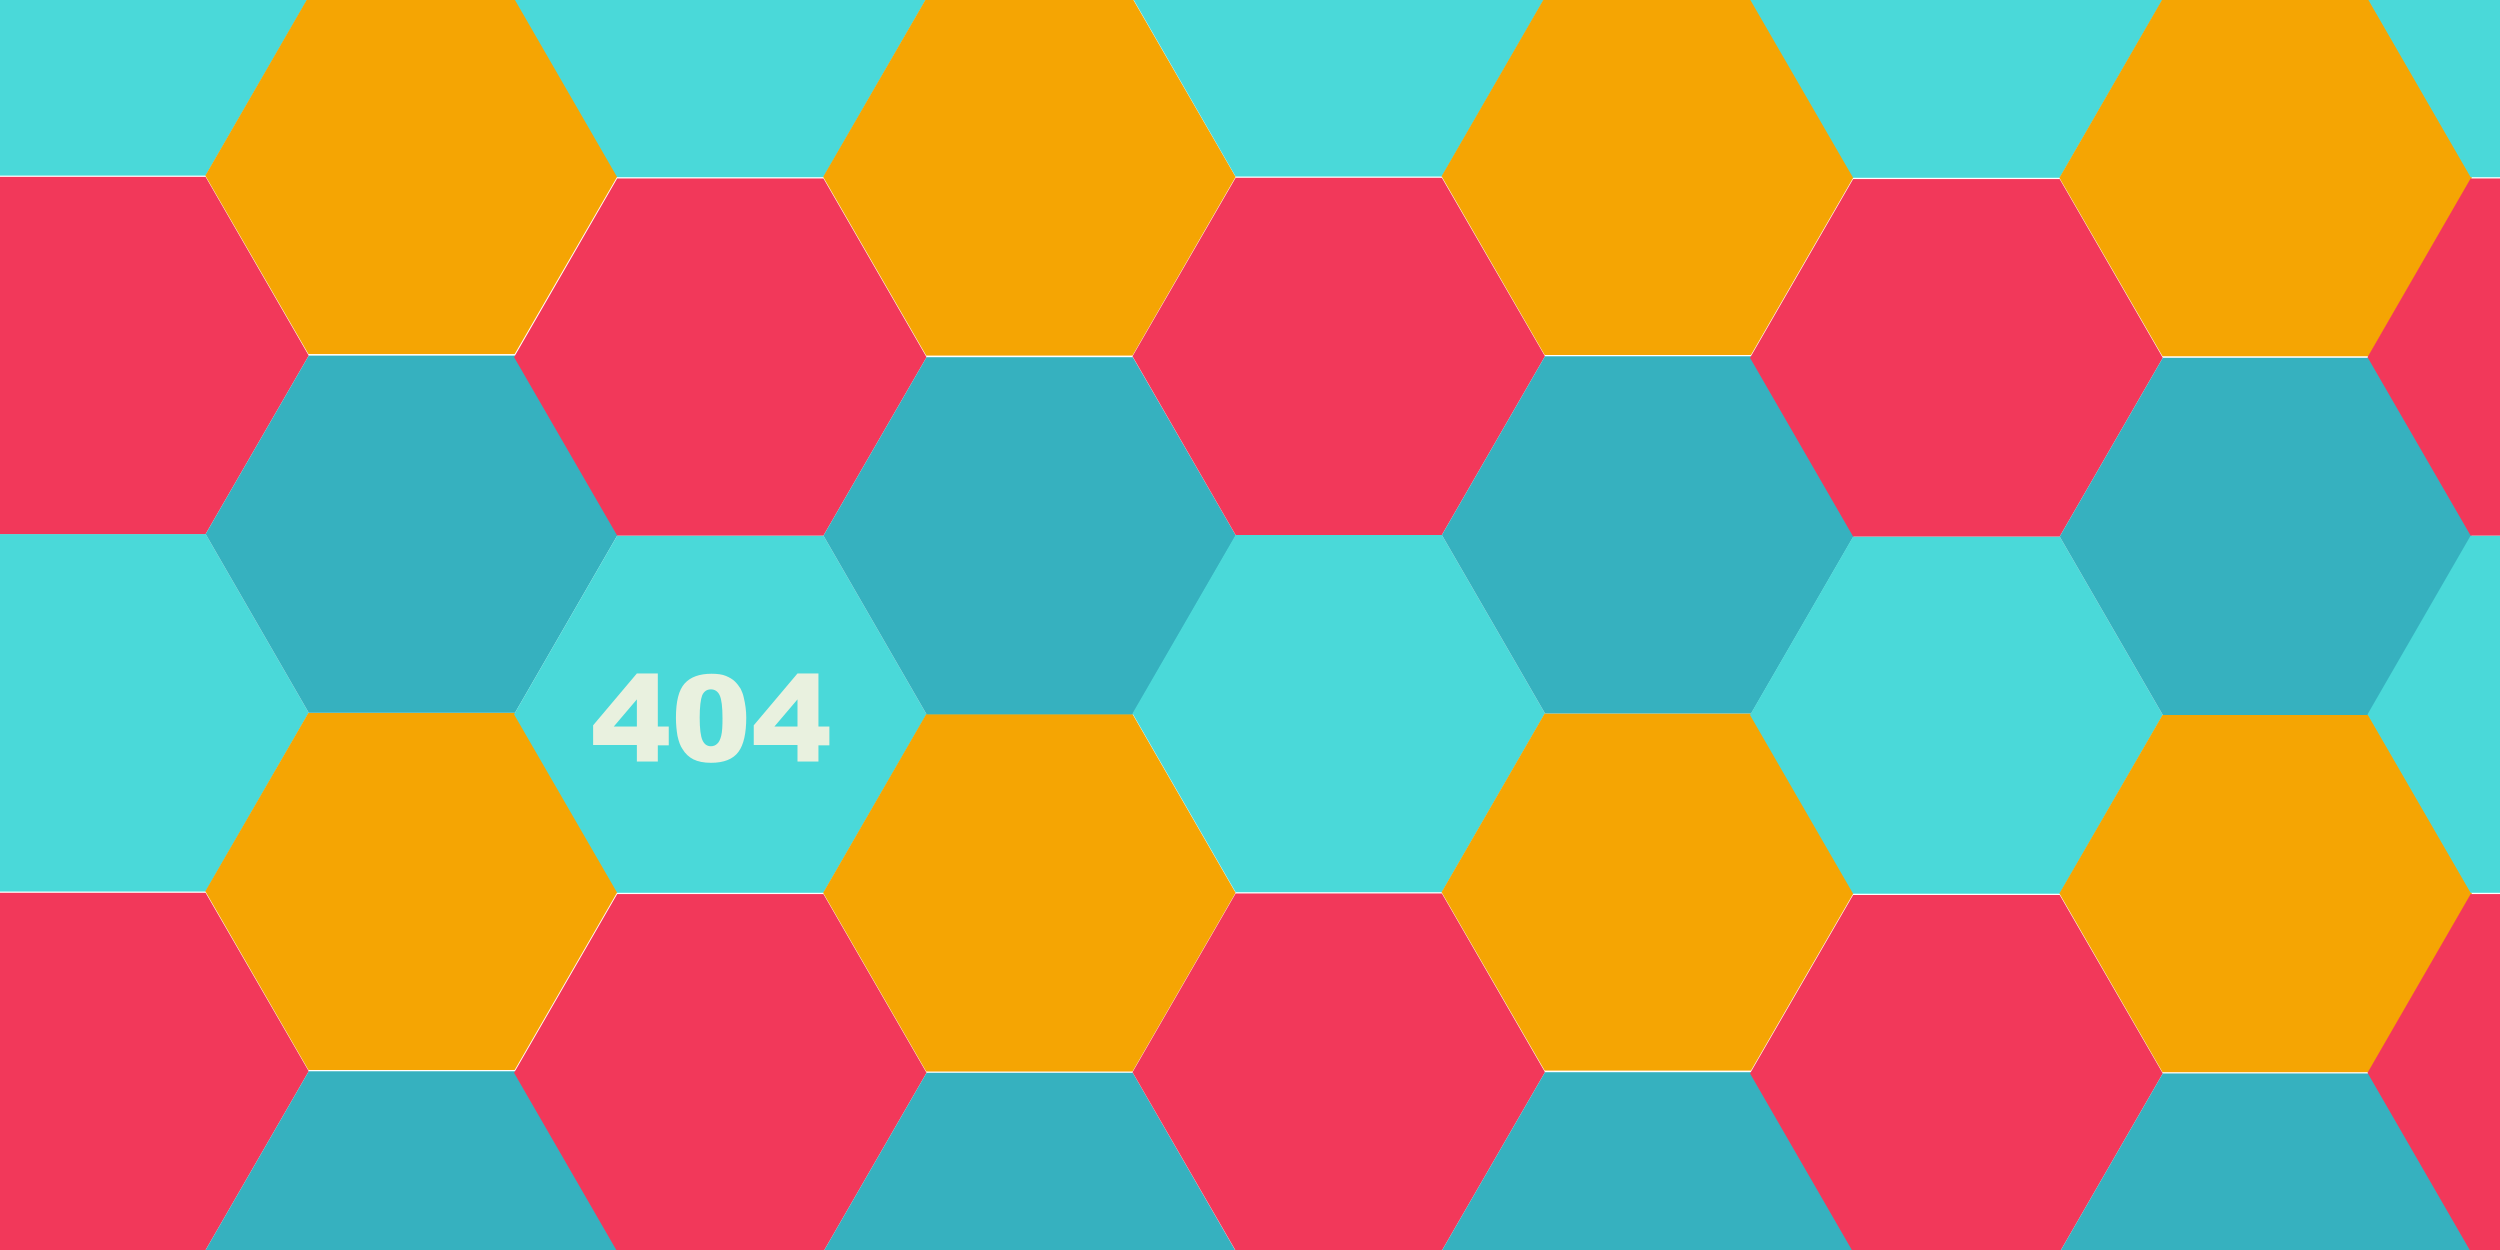
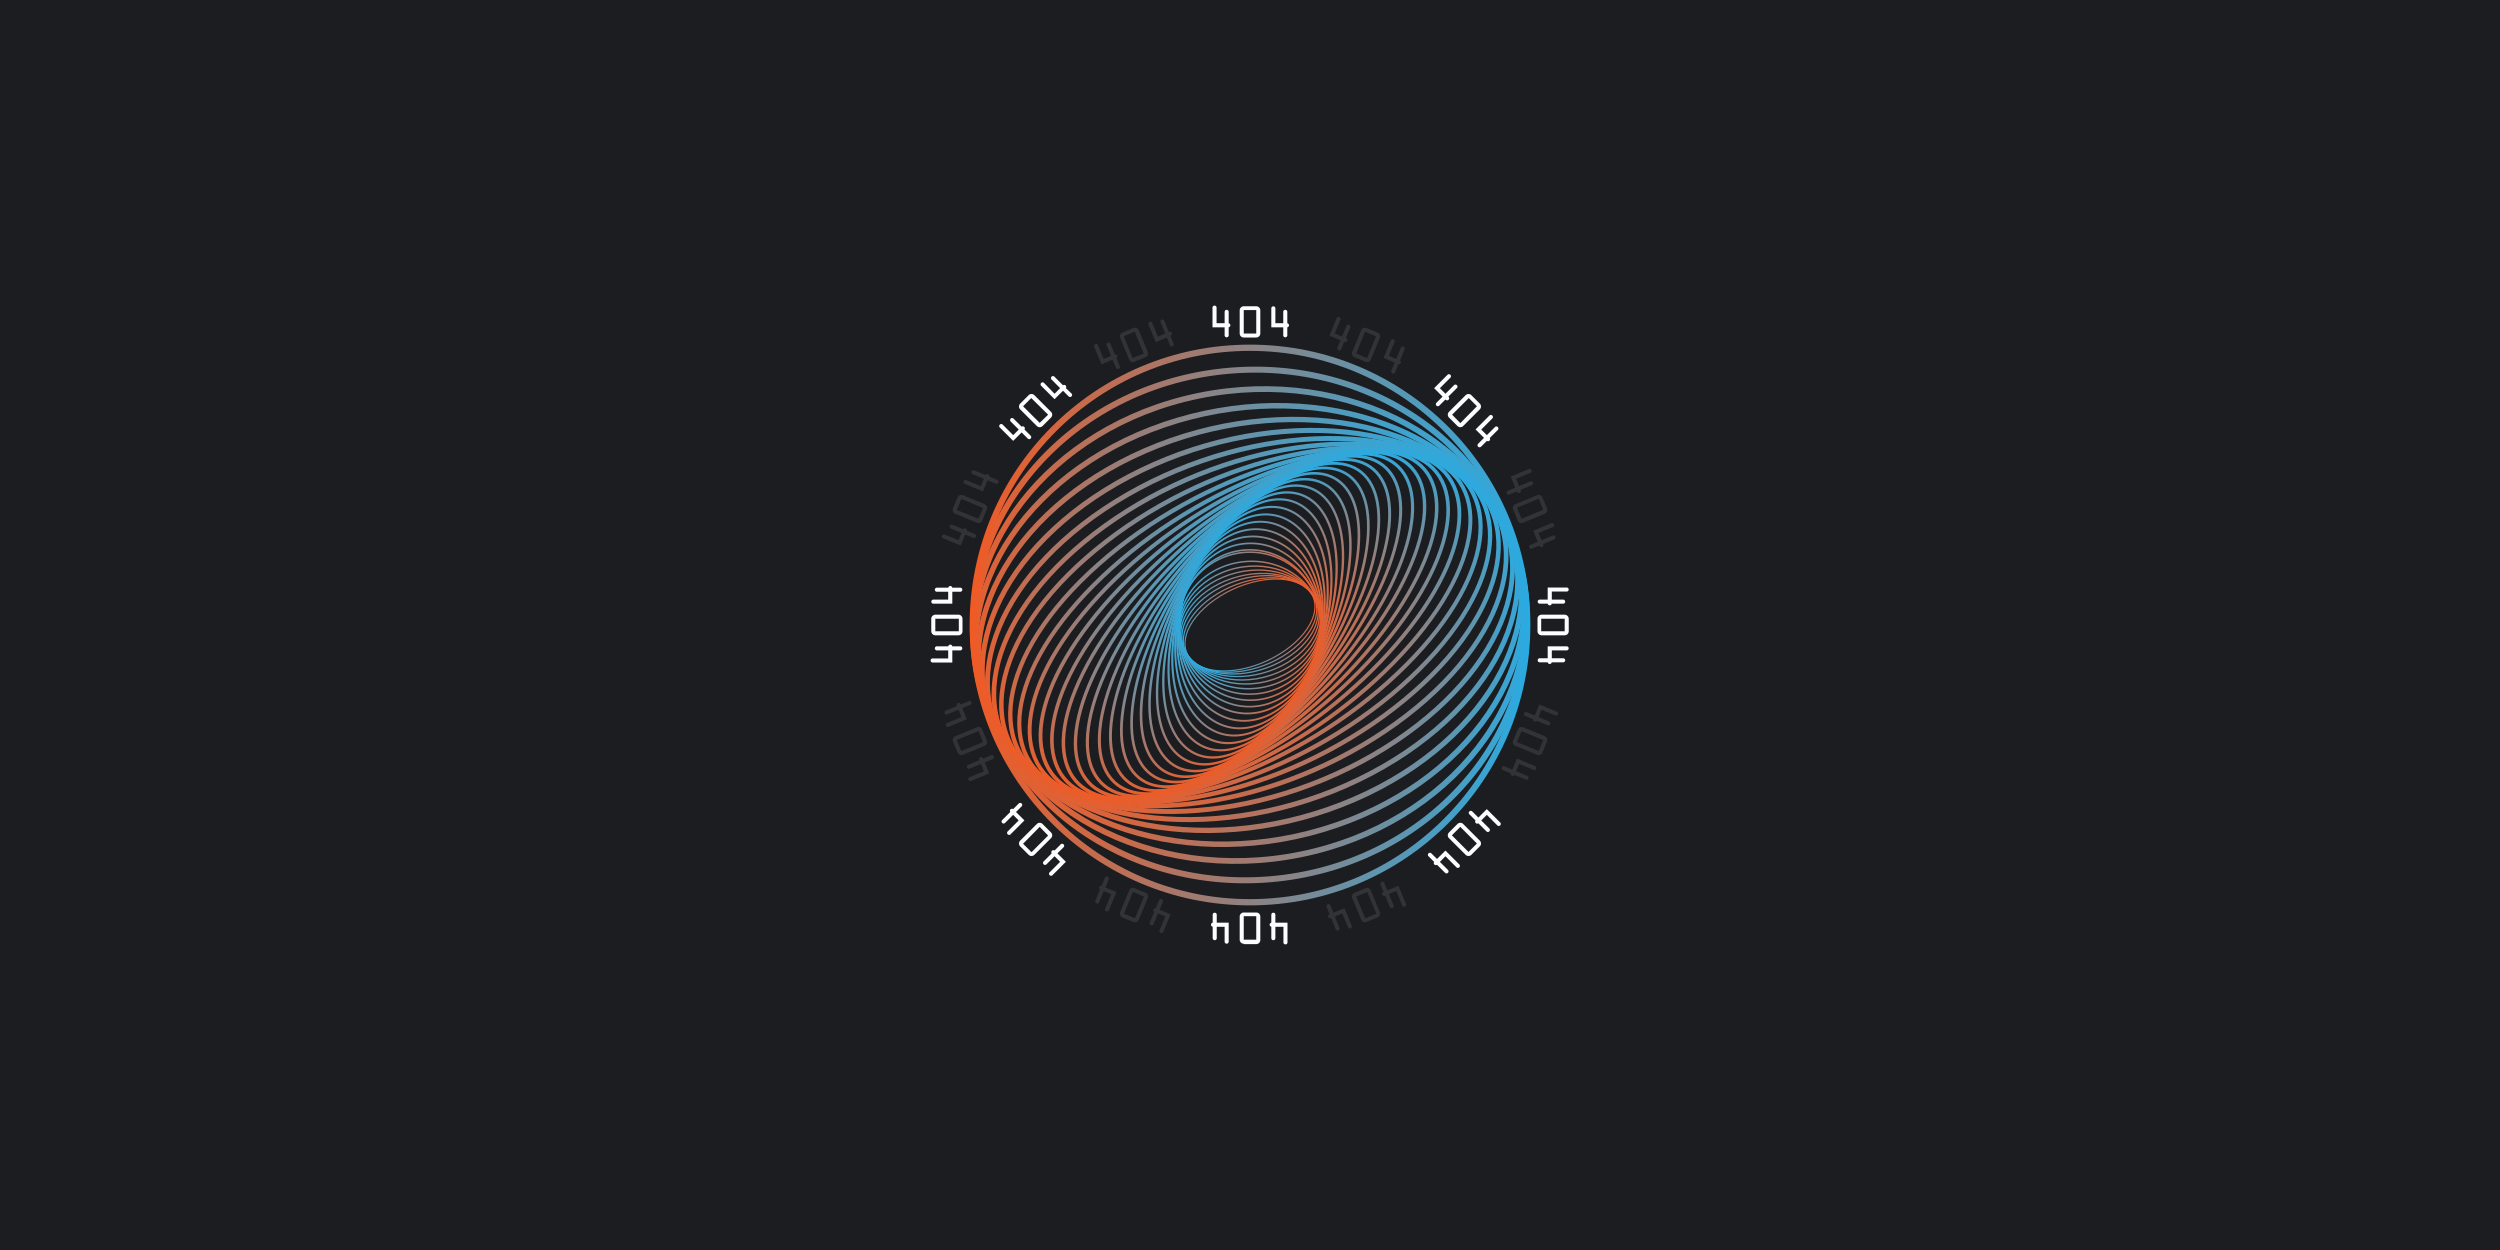
- <svg xmlns="http://www.w3.org/2000/svg" version="1.1" x="0px" y="0px" viewBox="0 0 800 400" style="enable-background:new 0 0 800 400;" xml:space="preserve">
-   <style type="text/css">
- 	.st0{fill:#F2385A;}
- 	.st1{fill:#4AD9D9;}
- 	.st2{fill:#F5A503;}
- 	.st3{fill:#36B1BF;}
- 	.st4{fill:#E9F1DF;}
- </style>
-   <g id="Layer_1">
-     <polygon class="st0" points="-0.2,400 -33.2,342.8 -0.2,285.7 65.8,285.7 98.8,342.8 65.8,400  " />
-     <polygon class="st1" points="-0.2,285.3 -33.2,228.1 -0.2,170.9 65.8,170.9 98.8,228.1 65.8,285.3  " />
-     <polygon class="st2" points="98.7,342.4 65.7,285.2 98.7,228.1 164.7,228.1 197.7,285.2 164.7,342.4  " />
-     <polygon class="st3" points="98.8,457.2 65.8,400 98.8,342.8 164.8,342.8 197.8,400 164.8,457.2  " />
-     <polygon class="st0" points="-0.2,170.9 -33.2,113.8 -0.2,56.6 65.8,56.6 98.8,113.8 65.8,170.9  " />
-     <polygon class="st1" points="-0.2,56.2 -33.2,-0.9 -0.2,-58.1 65.8,-58.1 98.8,-0.9 65.8,56.2  " />
-     <polygon class="st2" points="98.7,113.3 65.7,56.2 98.7,-1 164.7,-1 197.7,56.2 164.7,113.3  " />
-     <polygon class="st3" points="98.8,228.1 65.8,170.9 98.8,113.8 164.8,113.8 197.8,170.9 164.8,228.1  " />
-     <polygon class="st0" points="197.5,400.5 164.5,343.3 197.5,286.1 263.5,286.1 296.5,343.3 263.5,400.5  " />
-     <polygon class="st1" points="197.5,285.7 164.5,228.6 197.5,171.4 263.5,171.4 296.5,228.6 263.5,285.7  " />
-     <polygon class="st2" points="296.4,342.9 263.4,285.7 296.4,228.5 362.4,228.5 395.4,285.7 362.4,342.9  " />
-     <polygon class="st3" points="296.5,457.6 263.5,400.5 296.5,343.3 362.5,343.3 395.5,400.5 362.5,457.6  " />
-     <polygon class="st0" points="197.5,171.4 164.5,114.3 197.5,57.1 263.5,57.1 296.5,114.3 263.5,171.4  " />
-     <polygon class="st1" points="197.5,56.7 164.5,-0.5 197.5,-57.6 263.5,-57.6 296.5,-0.5 263.5,56.7  " />
-     <polygon class="st2" points="296.4,113.8 263.4,56.6 296.4,-0.5 362.4,-0.5 395.4,56.6 362.4,113.8  " />
-     <polygon class="st3" points="296.5,228.6 263.5,171.4 296.5,114.3 362.5,114.3 395.5,171.4 362.5,228.6  " />
-     <polygon class="st0" points="395.4,400.2 362.4,343.1 395.4,285.9 461.4,285.9 494.4,343.1 461.4,400.2  " />
-     <polygon class="st1" points="395.4,285.5 362.4,228.3 395.4,171.2 461.4,171.2 494.4,228.3 461.4,285.5  " />
-     <polygon class="st2" points="494.3,342.6 461.3,285.5 494.3,228.3 560.3,228.3 593.3,285.5 560.3,342.6  " />
-     <polygon class="st3" points="494.4,457.4 461.4,400.2 494.4,343.1 560.4,343.1 593.4,400.2 560.4,457.4  " />
-     <polygon class="st0" points="395.4,171.2 362.4,114 395.4,56.9 461.4,56.9 494.4,114 461.4,171.2  " />
-     <polygon class="st1" points="395.4,56.5 362.4,-0.7 395.4,-57.9 461.4,-57.9 494.4,-0.7 461.4,56.5  " />
-     <polygon class="st2" points="494.3,113.6 461.3,56.4 494.3,-0.8 560.3,-0.8 593.3,56.4 560.3,113.6  " />
-     <polygon class="st3" points="494.4,228.3 461.4,171.2 494.4,114 560.4,114 593.4,171.2 560.4,228.3  " />
-     <polygon class="st0" points="593,400.7 560,343.5 593,286.4 659.1,286.4 692.1,343.5 659.1,400.7  " />
-     <polygon class="st1" points="593,286 560,228.8 593,171.7 659.1,171.7 692.1,228.8 659.1,286  " />
-     <polygon class="st2" points="692,343.1 659,285.9 692,228.8 758,228.8 791,285.9 758,343.1  " />
-     <polygon class="st3" points="692.1,457.9 659.1,400.7 692.1,343.5 758.1,343.5 791.1,400.7 758.1,457.9  " />
-     <polygon class="st0" points="593,171.7 560,114.5 593,57.3 659.1,57.3 692.1,114.5 659.1,171.7  " />
-     <polygon class="st1" points="593,56.9 560,-0.2 593,-57.4 659.1,-57.4 692.1,-0.2 659.1,56.9  " />
-     <polygon class="st2" points="692,114 659,56.9 692,-0.3 758,-0.3 791,56.9 758,114  " />
-     <polygon class="st3" points="692.1,228.8 659.1,171.7 692.1,114.5 758.1,114.5 791.1,171.7 758.1,228.8  " />
-     <polygon class="st0" points="790.6,400.5 757.6,343.3 790.6,286.1 856.6,286.1 889.6,343.3 856.6,400.5  " />
-     <polygon class="st1" points="790.6,285.7 757.6,228.6 790.6,171.4 856.6,171.4 889.6,228.6 856.6,285.7  " />
-     <polygon class="st0" points="790.6,171.4 757.6,114.3 790.6,57.1 856.6,57.1 889.6,114.3 856.6,171.4  " />
-     <polygon class="st1" points="790.6,56.7 757.6,-0.5 790.6,-57.6 856.6,-57.6 889.6,-0.5 856.6,56.7  " />
+ <svg xmlns="http://www.w3.org/2000/svg" xmlns:xlink="http://www.w3.org/1999/xlink" id="Layer_2" data-name="Layer 2" viewBox="0 0 400 200">
+   <defs>
+     <style>.cls-1{fill:#1c1d21;}.cls-10,.cls-11,.cls-12,.cls-13,.cls-14,.cls-15,.cls-16,.cls-17,.cls-18,.cls-19,.cls-2,.cls-20,.cls-21,.cls-22,.cls-23,.cls-24,.cls-25,.cls-26,.cls-27,.cls-28,.cls-29,.cls-3,.cls-30,.cls-31,.cls-32,.cls-33,.cls-34,.cls-35,.cls-36,.cls-37,.cls-38,.cls-39,.cls-4,.cls-40,.cls-41,.cls-42,.cls-5,.cls-6,.cls-7,.cls-8,.cls-9{fill:none;stroke-miterlimit:10;}.cls-2{stroke-width:0.19px;stroke:url(#linear-gradient);}.cls-3{stroke-width:0.2px;stroke:url(#linear-gradient-2);}.cls-4{stroke-width:0.21px;stroke:url(#linear-gradient-3);}.cls-5{stroke-width:0.21px;stroke:url(#linear-gradient-4);}.cls-6{stroke-width:0.22px;stroke:url(#linear-gradient-5);}.cls-7{stroke-width:0.23px;stroke:url(#linear-gradient-6);}.cls-8{stroke-width:0.24px;stroke:url(#linear-gradient-7);}.cls-9{stroke-width:0.25px;stroke:url(#linear-gradient-8);}.cls-10{stroke-width:0.26px;stroke:url(#linear-gradient-9);}.cls-11{stroke-width:0.27px;stroke:url(#linear-gradient-10);}.cls-12{stroke-width:0.29px;stroke:url(#linear-gradient-11);}.cls-13{stroke-width:0.3px;stroke:url(#linear-gradient-12);}.cls-14{stroke-width:0.31px;stroke:url(#linear-gradient-13);}.cls-15{stroke-width:0.32px;stroke:url(#linear-gradient-14);}.cls-16{stroke-width:0.34px;stroke:url(#linear-gradient-15);}.cls-17{stroke-width:0.35px;stroke:url(#linear-gradient-16);}.cls-18{stroke-width:0.37px;stroke:url(#linear-gradient-17);}.cls-19{stroke-width:0.38px;stroke:url(#linear-gradient-18);}.cls-20{stroke-width:0.4px;stroke:url(#linear-gradient-19);}.cls-21{stroke-width:0.42px;stroke:url(#linear-gradient-20);}.cls-22{stroke-width:0.43px;stroke:url(#linear-gradient-21);}.cls-23{stroke-width:0.45px;stroke:url(#linear-gradient-22);}.cls-24{stroke-width:0.47px;stroke:url(#linear-gradient-23);}.cls-25{stroke-width:0.49px;stroke:url(#linear-gradient-24);}.cls-26{stroke-width:0.51px;stroke:url(#linear-gradient-25);}.cls-27{stroke-width:0.54px;stroke:url(#linear-gradient-26);}.cls-28{stroke-width:0.56px;stroke:url(#linear-gradient-27);}.cls-29{stroke-width:0.58px;stroke:url(#linear-gradient-28);}.cls-30{stroke-width:0.61px;stroke:url(#linear-gradient-29);}.cls-31{stroke-width:0.63px;stroke:url(#linear-gradient-30);}.cls-32{stroke-width:0.66px;stroke:url(#linear-gradient-31);}.cls-33{stroke-width:0.69px;stroke:url(#linear-gradient-32);}.cls-34{stroke-width:0.72px;stroke:url(#linear-gradient-33);}.cls-35{stroke-width:0.75px;stroke:url(#linear-gradient-34);}.cls-36{stroke-width:0.78px;stroke:url(#linear-gradient-35);}.cls-37{stroke-width:0.81px;stroke:url(#linear-gradient-36);}.cls-38{stroke-width:0.85px;stroke:url(#linear-gradient-37);}.cls-39{stroke-width:0.88px;stroke:url(#linear-gradient-38);}.cls-40{stroke-width:0.92px;stroke:url(#linear-gradient-39);}.cls-41{stroke-width:0.96px;stroke:url(#linear-gradient-40);}.cls-42{stroke:url(#linear-gradient-41);}.cls-43{fill:#fdfdff;}.cls-44{opacity:0.1;}</style>
+     <linearGradient id="linear-gradient" x1="155.54" y1="100" x2="244.46" y2="100" gradientTransform="matrix(-0.2, 0.14, -0.13, -0.09, 252.08, 81.45)" gradientUnits="userSpaceOnUse">
+       <stop offset="0" stop-color="#f15a24" />
+       <stop offset="1" stop-color="#29abe2" />
+     </linearGradient>
+     <linearGradient id="linear-gradient-2" x1="155.54" y1="100" x2="244.46" y2="100" gradientTransform="matrix(-0.21, 0.13, -0.12, -0.11, 253.74, 85.86)" xlink:href="#linear-gradient" />
+     <linearGradient id="linear-gradient-3" x1="155.53" y1="100" x2="244.47" y2="100" gradientTransform="matrix(-0.22, 0.11, -0.1, -0.14, 254.92, 90.82)" xlink:href="#linear-gradient" />
+     <linearGradient id="linear-gradient-4" x1="155.53" y1="100" x2="244.47" y2="100" gradientTransform="matrix(-0.23, 0.1, -0.09, -0.16, 255.58, 96.32)" xlink:href="#linear-gradient" />
+     <linearGradient id="linear-gradient-5" x1="155.53" y1="100" x2="244.47" y2="100" gradientTransform="matrix(-0.24, 0.08, -0.07, -0.18, 255.66, 102.34)" xlink:href="#linear-gradient" />
+     <linearGradient id="linear-gradient-6" x1="155.52" y1="100" x2="244.48" y2="100" gradientTransform="matrix(-0.25, 0.06, -0.05, -0.2, 255.11, 108.85)" xlink:href="#linear-gradient" />
+     <linearGradient id="linear-gradient-7" x1="155.52" y1="100" x2="244.48" y2="100" gradientTransform="matrix(-0.25, 0.03, -0.03, -0.23, 253.88, 115.83)" xlink:href="#linear-gradient" />
+     <linearGradient id="linear-gradient-8" x1="155.51" y1="100" x2="244.49" y2="100" gradientTransform="matrix(-0.26, 0.01, -0.01, -0.25, 251.93, 123.23)" xlink:href="#linear-gradient" />
+     <linearGradient id="linear-gradient-9" x1="155.51" y1="100" x2="244.49" y2="100" gradientTransform="matrix(-0.26, -0.02, 0.02, -0.27, 249.22, 131.01)" xlink:href="#linear-gradient" />
+     <linearGradient id="linear-gradient-10" x1="155.5" y1="100" x2="244.5" y2="100" gradientTransform="matrix(-0.25, -0.05, 0.05, -0.29, 245.71, 139.12)" xlink:href="#linear-gradient" />
+     <linearGradient id="linear-gradient-11" x1="155.49" y1="100" x2="244.51" y2="100" gradientTransform="matrix(-0.25, -0.08, 0.08, -0.31, 241.37, 147.48)" xlink:href="#linear-gradient" />
+     <linearGradient id="linear-gradient-12" x1="155.49" y1="100" x2="244.51" y2="100" gradientTransform="matrix(-0.24, -0.12, 0.11, -0.32, 236.18, 156.03)" xlink:href="#linear-gradient" />
+     <linearGradient id="linear-gradient-13" x1="155.48" y1="100" x2="244.52" y2="100" gradientTransform="matrix(-0.22, -0.15, 0.14, -0.34, 230.12, 164.68)" xlink:href="#linear-gradient" />
+     <linearGradient id="linear-gradient-14" x1="155.48" y1="100" x2="244.52" y2="100" gradientTransform="matrix(-0.2, -0.19, 0.18, -0.35, 223.2, 173.34)" xlink:href="#linear-gradient" />
+     <linearGradient id="linear-gradient-15" x1="155.47" y1="100" x2="244.53" y2="100" gradientTransform="matrix(-0.18, -0.23, 0.21, -0.36, 215.41, 181.91)" xlink:href="#linear-gradient" />
+     <linearGradient id="linear-gradient-16" x1="155.46" y1="100" x2="244.54" y2="100" gradientTransform="matrix(-0.16, -0.27, 0.25, -0.36, 206.76, 190.3)" xlink:href="#linear-gradient" />
+     <linearGradient id="linear-gradient-17" x1="155.45" y1="100" x2="244.55" y2="100" gradientTransform="matrix(-0.13, -0.31, 0.28, -0.36, 197.28, 198.38)" xlink:href="#linear-gradient" />
+     <linearGradient id="linear-gradient-18" x1="155.45" y1="100" x2="244.55" y2="100" gradientTransform="matrix(-0.1, -0.35, 0.32, -0.36, 187.01, 206.04)" xlink:href="#linear-gradient" />
+     <linearGradient id="linear-gradient-19" x1="155.44" y1="100" x2="244.56" y2="100" gradientTransform="matrix(-0.06, -0.39, 0.36, -0.35, 176, 213.16)" xlink:href="#linear-gradient" />
+     <linearGradient id="linear-gradient-20" x1="155.43" y1="100" x2="244.57" y2="100" gradientTransform="matrix(-0.02, -0.43, 0.39, -0.34, 164.3, 219.6)" xlink:href="#linear-gradient" />
+     <linearGradient id="linear-gradient-21" x1="155.42" y1="100" x2="244.58" y2="100" gradientTransform="matrix(0.03, -0.46, 0.43, -0.33, 152, 225.23)" xlink:href="#linear-gradient" />
+     <linearGradient id="linear-gradient-22" x1="155.41" y1="100" x2="244.59" y2="100" gradientTransform="matrix(0.08, -0.5, 0.46, -0.3, 139.17, 229.92)" xlink:href="#linear-gradient" />
+     <linearGradient id="linear-gradient-23" x1="155.4" y1="100" x2="244.6" y2="100" gradientTransform="matrix(0.13, -0.53, 0.49, -0.28, 125.92, 233.53)" xlink:href="#linear-gradient" />
+     <linearGradient id="linear-gradient-24" x1="155.39" y1="100" x2="244.61" y2="100" gradientTransform="matrix(0.18, -0.56, 0.51, -0.24, 112.37, 235.93)" xlink:href="#linear-gradient" />
+     <linearGradient id="linear-gradient-25" x1="155.38" y1="100" x2="244.62" y2="100" gradientTransform="matrix(0.24, -0.58, 0.54, -0.2, 98.64, 236.98)" xlink:href="#linear-gradient" />
+     <linearGradient id="linear-gradient-26" x1="155.37" y1="100" x2="244.63" y2="100" gradientTransform="matrix(0.3, -0.6, 0.55, -0.16, 84.88, 236.56)" xlink:href="#linear-gradient" />
+     <linearGradient id="linear-gradient-27" x1="155.36" y1="100" x2="244.64" y2="100" gradientTransform="matrix(0.36, -0.62, 0.57, -0.11, 71.24, 234.55)" xlink:href="#linear-gradient" />
+     <linearGradient id="linear-gradient-28" x1="155.35" y1="100" x2="244.65" y2="100" gradientTransform="matrix(0.42, -0.63, 0.58, -0.05, 57.88, 230.82)" xlink:href="#linear-gradient" />
+     <linearGradient id="linear-gradient-29" x1="155.33" y1="100" x2="244.67" y2="100" gradientTransform="matrix(0.49, -0.63, 0.58, 0.01, 44.98, 225.26)" xlink:href="#linear-gradient" />
+     <linearGradient id="linear-gradient-30" x1="155.32" y1="100" x2="244.68" y2="100" gradientTransform="matrix(0.55, -0.63, 0.58, 0.07, 32.74, 217.8)" xlink:href="#linear-gradient" />
+     <linearGradient id="linear-gradient-31" x1="155.31" y1="100" x2="244.69" y2="100" gradientTransform="matrix(0.61, -0.61, 0.56, 0.14, 21.34, 208.34)" xlink:href="#linear-gradient" />
+     <linearGradient id="linear-gradient-32" x1="155.29" y1="100" x2="244.71" y2="100" gradientTransform="matrix(0.67, -0.59, 0.55, 0.22, 11, 196.81)" xlink:href="#linear-gradient" />
+     <linearGradient id="linear-gradient-33" x1="155.28" y1="100" x2="244.72" y2="100" gradientTransform="matrix(0.73, -0.57, 0.52, 0.3, 1.91, 183.18)" xlink:href="#linear-gradient" />
+     <linearGradient id="linear-gradient-34" x1="155.26" y1="100" x2="244.74" y2="100" gradientTransform="matrix(0.79, -0.53, 0.49, 0.38, -5.7, 167.41)" xlink:href="#linear-gradient" />
+     <linearGradient id="linear-gradient-35" x1="155.25" y1="100" x2="244.75" y2="100" gradientTransform="matrix(0.84, -0.48, 0.44, 0.47, -11.62, 149.5)" xlink:href="#linear-gradient" />
+     <linearGradient id="linear-gradient-36" x1="155.23" y1="100" x2="244.77" y2="100" gradientTransform="matrix(0.88, -0.43, 0.39, 0.56, -15.63, 129.47)" xlink:href="#linear-gradient" />
+     <linearGradient id="linear-gradient-37" x1="155.21" y1="100" x2="244.79" y2="100" gradientTransform="matrix(0.92, -0.36, 0.33, 0.65, -17.53, 107.35)" xlink:href="#linear-gradient" />
+     <linearGradient id="linear-gradient-38" x1="155.2" y1="100" x2="244.8" y2="100" gradientTransform="matrix(0.95, -0.28, 0.26, 0.74, -17.11, 83.23)" xlink:href="#linear-gradient" />
+     <linearGradient id="linear-gradient-39" x1="155.18" y1="100" x2="244.82" y2="100" gradientTransform="matrix(0.98, -0.2, 0.18, 0.83, -14.17, 57.21)" xlink:href="#linear-gradient" />
+     <linearGradient id="linear-gradient-40" x1="155.16" y1="100" x2="244.84" y2="100" gradientTransform="translate(0 8) scale(1 0.92)" xlink:href="#linear-gradient" />
+     <linearGradient id="linear-gradient-41" x1="155.14" y1="100" x2="244.86" y2="100" gradientTransform="matrix(1, 0, 0, 1, 0, 0)" xlink:href="#linear-gradient" />
+   </defs>
+   <rect class="cls-1" width="400" height="200" />
+   <path class="cls-2" d="M191.27,106.14c-3.12-2.24-1.74-6.8,3.08-10.19s11.26-4.33,14.38-2.09,1.74,6.8-3.08,10.19S194.39,108.38,191.27,106.14Z" />
+   <path class="cls-3" d="M190.68,105.65c-2.87-2.77-1-7.55,4.13-10.67s11.65-3.4,14.52-.62,1,7.55-4.13,10.67S193.55,108.42,190.68,105.65Z" />
+   <path class="cls-4" d="M190.14,105c-2.56-3.33-.23-8.28,5.22-11.07s11.94-2.35,14.5,1,0.23,8.28-5.22,11.07S192.7,108.37,190.14,105Z" />
+   <path class="cls-5" d="M189.67,104.33c-2.2-3.89.64-9,6.35-11.37s12.12-1.18,14.32,2.7-0.64,9-6.35,11.37S191.87,108.22,189.67,104.33Z" />
+   <path class="cls-6" d="M189.27,103.51c-1.78-4.45,1.57-9.63,7.5-11.57s12.18,0.1,14,4.55-1.57,9.63-7.5,11.57S191.05,108,189.27,103.51Z" />
+   <path class="cls-7" d="M189,102.58c-1.31-5,2.57-10.23,8.67-11.65s12.1,1.49,13.41,6.5-2.57,10.23-8.67,11.65S190.27,107.59,189,102.58Z" />
+   <path class="cls-8" d="M188.75,101.53C188,96,192.38,90.76,198.59,89.92s11.88,3,12.66,8.55-3.63,10.77-9.84,11.61S189.53,107.1,188.75,101.53Z" />
+   <path class="cls-9" d="M188.65,100.38a11.36,11.36,0,1,1,11.69,10.68A11.24,11.24,0,0,1,188.65,100.38Z" />
+   <path class="cls-10" d="M188.68,99.12c0.45-6.62,5.88-11.6,12.13-11.11s11,6.25,10.51,12.88-5.88,11.6-12.13,11.11S188.23,105.74,188.68,99.12Z" />
+   <path class="cls-11" d="M188.83,97.76c1.14-7.11,7.06-11.87,13.23-10.63s10.25,8,9.11,15.11-7.06,11.87-13.23,10.63S187.69,104.87,188.83,97.76Z" />
+   <path class="cls-12" d="M189.13,96.31c1.88-7.56,8.26-12,14.27-10s9.35,9.82,7.48,17.37-8.26,12-14.27,10S187.25,103.87,189.13,96.31Z" />
+   <path class="cls-13" d="M189.57,94.78c2.65-8,9.48-12.07,15.24-9.18s8.28,11.67,5.62,19.63-9.48,12.07-15.24,9.18S186.92,102.73,189.57,94.78Z" />
+   <path class="cls-14" d="M190.17,93.17c3.47-8.3,10.69-12,16.11-8.19s7,13.56,3.54,21.86-10.69,12-16.11,8.19S186.7,101.47,190.17,93.17Z" />
+   <path class="cls-15" d="M190.94,91.5c4.32-8.58,11.88-11.72,16.88-7s5.55,15.46,1.23,24-11.88,11.72-16.88,7S186.62,100.07,190.94,91.5Z" />
+   <path class="cls-16" d="M191.88,89.78c5.19-8.78,13-11.32,17.52-5.68s3.91,17.34-1.28,26.12-13,11.32-17.52,5.68S186.69,98.56,191.88,89.78Z" />
+   <path class="cls-17" d="M193,88c6.08-8.9,14.15-10.76,18-4.15s2.07,19.19-4,28.09-14.15,10.76-18,4.15S186.91,96.93,193,88Z" />
+   <path class="cls-18" d="M194.28,86.26c7-8.93,15.2-10,18.35-2.44s0.06,21-6.92,29.91-15.2,10-18.35,2.44S187.3,95.19,194.28,86.26Z" />
+   <path class="cls-19" d="M195.75,84.5c7.87-8.86,16.16-9.11,18.51-.55s-2.13,22.68-10,31.54-16.16,9.11-18.51.55S187.88,93.36,195.75,84.5Z" />
+   <path class="cls-20" d="M197.39,82.76c8.76-8.68,17-8,18.46,1.51s-4.49,24.28-13.25,33-17,8-18.46-1.51S188.64,91.45,197.39,82.76Z" />
+   <path class="cls-21" d="M199.21,81.07c9.62-8.39,17.77-6.72,18.2,3.73s-7,25.73-16.63,34.13-17.77,6.72-18.2-3.73S189.59,89.46,199.21,81.07Z" />
+   <path class="cls-22" d="M201.19,79.45c10.44-8,18.37-5.25,17.71,6.1s-9.66,27-20.1,35-18.37,5.25-17.71-6.1S190.75,87.43,201.19,79.45Z" />
+   <path class="cls-23" d="M203.34,77.92c11.22-7.44,18.82-3.59,17,8.61s-12.43,28.11-23.65,35.55-18.82,3.59-17-8.61S192.12,85.36,203.34,77.92Z" />
+   <path class="cls-24" d="M205.63,76.51c11.94-6.77,19.09-1.74,16,11.24s-15.3,29-27.24,35.75-19.09,1.74-16-11.24S193.69,83.28,205.63,76.51Z" />
+   <path class="cls-25" d="M208,75.25c12.58-6,19.17.29,14.72,14S204.53,118.79,192,124.75s-19.17-.29-14.72-14S195.47,81.21,208,75.25Z" />
+   <path class="cls-26" d="M210.59,74.15c13.13-5,19,2.49,13.18,16.77s-21.24,29.91-34.37,34.92-19-2.49-13.18-16.77S197.46,79.17,210.59,74.15Z" />
+   <path class="cls-27" d="M213.24,73.26c13.58-3.93,18.67,4.86,11.36,19.62s-24.25,29.92-37.83,33.85-18.67-4.86-11.36-19.62S199.65,77.19,213.24,73.26Z" />
+   <path class="cls-28" d="M216,72.6c13.92-2.7,18.06,7.37,9.25,22.5S198,124.69,184,127.4,166,120,174.79,104.89,202,75.31,216,72.6Z" />
+   <path class="cls-29" d="M218.74,72.2c14.13-1.34,17.19,10,6.84,25.38s-30.19,28.89-44.31,30.23-17.19-10-6.84-25.38S204.61,73.54,218.74,72.2Z" />
+   <path class="cls-30" d="M221.54,72.07c14.19,0.16,16,12.79,4.15,28.21s-33,27.8-47.23,27.64-16-12.79-4.15-28.21S207.35,71.92,221.54,72.07Z" />
+   <path class="cls-31" d="M224.34,72.26c14.1,1.78,14.62,15.64,1.18,31s-35.77,26.3-49.86,24.52-14.62-15.64-1.18-31S210.24,70.48,224.34,72.26Z" />
+   <path class="cls-32" d="M227.11,72.78C240.94,76.3,240,91.35,225,106.39s-38.32,24.36-52.15,20.84S160,108.65,175,93.61,213.27,69.25,227.11,72.78Z" />
+   <path class="cls-33" d="M229.8,73.65c13.39,5.38,10.9,21.54-5.56,36.1s-40.66,22-54,16.6-10.9-21.54,5.56-36.1S216.42,68.27,229.8,73.65Z" />
+   <path class="cls-34" d="M232.39,74.9c12.75,7.34,8.59,24.53-9.31,38.39s-42.73,19.15-55.48,11.8-8.59-24.53,9.31-38.39S219.64,67.56,232.39,74.9Z" />
+   <path class="cls-35" d="M234.84,76.55c11.91,9.38,6,27.49-13.27,40.44s-44.5,15.84-56.41,6.46S159.19,96,178.43,83,222.93,67.17,234.84,76.55Z" />
+   <path class="cls-36" d="M237.1,78.61c10.87,11.5,3.07,30.4-17.42,42.21s-45.91,12.07-56.78.57S159.83,91,180.32,79.18,226.23,67.11,237.1,78.61Z" />
+   <path class="cls-37" d="M239.13,81.09c9.61,13.66-.13,33.21-21.74,43.65s-46.92,7.83-56.53-5.83S161,85.7,182.61,75.26,229.53,67.43,239.13,81.09Z" />
+   <path class="cls-38" d="M240.89,84c8.13,15.86-3.6,35.88-26.18,44.71s-47.48,3.13-55.61-12.73,3.6-35.88,26.18-44.71S232.77,68.14,240.89,84Z" />
+   <path class="cls-39" d="M242.34,87.36c6.42,18.07-7.33,38.38-30.71,45.36s-47.55-2-54-20.08S165,74.26,188.37,67.28,235.92,69.29,242.34,87.36Z" />
+   <path class="cls-40" d="M243.43,91.15c4.5,20.26-11.3,40.66-35.29,45.55s-47.08-7.57-51.58-27.84,11.3-40.66,35.29-45.55S238.93,70.88,243.43,91.15Z" />
+   <ellipse class="cls-41" cx="200" cy="100" rx="44.36" ry="40.81" transform="translate(-9.36 21.45) rotate(-6)" />
+   <circle class="cls-42" cx="200" cy="100" r="44.36" />
+   <path class="cls-43" d="M195.94,51.72V49.84a0.33,0.33,0,0,1,.65,0v1.88a0.33,0.33,0,0,1,0,.65V53.7a0.33,0.33,0,0,1-.65,0V52.37H194V49.28a0.33,0.33,0,1,1,.65,0v2.43h1.26Z" />
+   <path class="cls-43" d="M201,49a0.65,0.65,0,0,1,.65.65v3.76A0.64,0.64,0,0,1,201,54H199a0.64,0.64,0,0,1-.65-0.65V49.61A0.65,0.65,0,0,1,199,49H201Zm0,4.41V49.61H199v3.76H201Z" />
+   <path class="cls-43" d="M205.32,51.72V49.84a0.33,0.33,0,0,1,.65,0v1.88a0.33,0.33,0,0,1,0,.65V53.7a0.33,0.33,0,0,1-.65,0V52.37h-1.91V49.28a0.33,0.33,0,0,1,.65,0v2.43h1.26Z" />
+   <path class="cls-43" d="M163,68.73l-1.33-1.33a0.33,0.33,0,0,1,.46-0.46l1.33,1.33a0.33,0.33,0,0,1,.46.46l0.94,0.94a0.33,0.33,0,1,1-.46.46l-0.94-.94-1.35,1.35-2.18-2.18a0.33,0.33,0,0,1,.46-0.46l1.72,1.72Z" />
+   <path class="cls-43" d="M164.58,63.23a0.65,0.65,0,0,1,.92,0l2.66,2.66a0.64,0.64,0,0,1,0,.92l-1.35,1.35a0.64,0.64,0,0,1-.92,0l-2.66-2.66a0.65,0.65,0,0,1,0-.92Zm3.12,3.12L165,63.69,163.69,65l2.66,2.66Z" />
+   <path class="cls-43" d="M169.62,62.1l-1.33-1.33a0.33,0.33,0,1,1,.46-0.46l1.33,1.33a0.33,0.33,0,0,1,.46.46L171.48,63a0.33,0.33,0,0,1-.46.46l-0.94-.94-1.35,1.35-2.18-2.18a0.33,0.33,0,0,1,.46-0.46L168.73,63Z" />
+   <path class="cls-43" d="M151.72,104.06h-1.88a0.33,0.33,0,0,1,0-.65h1.88a0.33,0.33,0,0,1,.65,0h1.33a0.33,0.33,0,0,1,0,.65h-1.33V106h-3.09a0.33,0.33,0,1,1,0-.65h2.43v-1.26Z" />
+   <path class="cls-43" d="M149,99a0.65,0.65,0,0,1,.65-0.65h3.76A0.64,0.64,0,0,1,154,99V101a0.64,0.64,0,0,1-.65.65h-3.76A0.65,0.65,0,0,1,149,101V99Zm4.41,0h-3.76V101h3.76V99Z" />
+   <path class="cls-43" d="M151.72,94.68h-1.88a0.33,0.33,0,0,1,0-.65h1.88a0.33,0.33,0,0,1,.65,0h1.33a0.33,0.33,0,0,1,0,.65h-1.33v1.91h-3.09a0.33,0.33,0,0,1,0-.65h2.43V94.68Z" />
+   <path class="cls-43" d="M168.73,137l-1.33,1.33a0.33,0.33,0,0,1-.46-0.46l1.33-1.33a0.33,0.33,0,0,1,.46-0.46l0.94-.94a0.33,0.33,0,1,1,.46.46l-0.94.94,1.35,1.35-2.18,2.18a0.33,0.33,0,0,1-.46-0.46l1.72-1.72Z" />
+   <path class="cls-43" d="M163.23,135.42a0.65,0.65,0,0,1,0-.92l2.66-2.66a0.64,0.64,0,0,1,.92,0l1.35,1.35a0.64,0.64,0,0,1,0,.92l-2.66,2.66a0.65,0.65,0,0,1-.92,0Zm3.12-3.12L163.69,135l1.35,1.35,2.66-2.66Z" />
+   <path class="cls-43" d="M162.1,130.38l-1.33,1.33a0.33,0.33,0,0,1-.46-0.46l1.33-1.33a0.33,0.33,0,0,1,.46-0.46l0.94-.94a0.33,0.33,0,0,1,.46.46l-0.94.94,1.35,1.35-2.18,2.18a0.33,0.33,0,1,1-.46-0.46l1.72-1.72Z" />
+   <path class="cls-43" d="M204.06,148.28v1.88a0.33,0.33,0,0,1-.65,0v-1.88a0.33,0.33,0,0,1,0-.65V146.3a0.33,0.33,0,0,1,.65,0v1.33H206v3.09a0.33,0.33,0,1,1-.65,0v-2.43h-1.26Z" />
+   <path class="cls-43" d="M199,151a0.65,0.65,0,0,1-.65-0.65v-3.76A0.64,0.64,0,0,1,199,146H201a0.64,0.64,0,0,1,.65.65v3.76a0.65,0.65,0,0,1-.65.65H199Zm0-4.41v3.76H201v-3.76H199Z" />
+   <path class="cls-43" d="M194.68,148.28v1.88a0.33,0.33,0,0,1-.65,0v-1.88a0.33,0.33,0,0,1,0-.65V146.3a0.33,0.33,0,0,1,.65,0v1.33h1.91v3.09a0.33,0.33,0,0,1-.65,0v-2.43h-1.26Z" />
+   <path class="cls-43" d="M237,131.27l1.33,1.33a0.33,0.33,0,0,1-.46.46l-1.33-1.33a0.33,0.33,0,0,1-.46-0.46l-0.94-.94a0.33,0.33,0,1,1,.46-0.46l0.94,0.94,1.35-1.35,2.18,2.18a0.33,0.33,0,0,1-.46.46l-1.72-1.72Z" />
+   <path class="cls-43" d="M235.42,136.77a0.65,0.65,0,0,1-.92,0l-2.66-2.66a0.64,0.64,0,0,1,0-.92l1.35-1.35a0.64,0.64,0,0,1,.92,0l2.66,2.66a0.65,0.65,0,0,1,0,.92Zm-3.12-3.12,2.66,2.66,1.35-1.35-2.66-2.66Z" />
+   <path class="cls-43" d="M230.38,137.9l1.33,1.33a0.33,0.33,0,0,1-.46.46l-1.33-1.33a0.33,0.33,0,0,1-.46-0.46l-0.94-.94a0.33,0.33,0,0,1,.46-0.46l0.94,0.94,1.35-1.35,2.18,2.18a0.33,0.33,0,1,1-.46.46L231.27,137Z" />
+   <path class="cls-43" d="M248.28,95.94h1.88a0.33,0.33,0,0,1,0,.65h-1.88a0.33,0.33,0,0,1-.65,0H246.3a0.33,0.33,0,0,1,0-.65h1.33V94h3.09a0.33,0.33,0,0,1,0,.65h-2.43v1.26Z" />
+   <path class="cls-43" d="M251,101a0.65,0.65,0,0,1-.65.65h-3.76A0.64,0.64,0,0,1,246,101V99a0.64,0.64,0,0,1,.65-0.65h3.76A0.65,0.65,0,0,1,251,99V101Zm-4.41,0h3.76V99h-3.76V101Z" />
+   <path class="cls-43" d="M248.28,105.32h1.88a0.33,0.33,0,0,1,0,.65h-1.88a0.33,0.33,0,0,1-.65,0H246.3a0.33,0.33,0,0,1,0-.65h1.33v-1.91h3.09a0.33,0.33,0,0,1,0,.65h-2.43v1.26Z" />
+   <path class="cls-43" d="M231.27,63l1.33-1.33a0.33,0.33,0,1,1,.46.46l-1.33,1.33a0.33,0.33,0,1,1-.46.46l-0.94.94a0.33,0.33,0,1,1-.46-0.46l0.94-.94-1.35-1.35,2.18-2.18a0.33,0.33,0,0,1,.46.46l-1.72,1.72Z" />
+   <path class="cls-43" d="M236.77,64.58a0.65,0.65,0,0,1,0,.92l-2.66,2.66a0.64,0.64,0,0,1-.92,0l-1.35-1.35a0.64,0.64,0,0,1,0-.92l2.66-2.66a0.65,0.65,0,0,1,.92,0Zm-3.12,3.12L236.31,65,235,63.69l-2.66,2.66Z" />
+   <path class="cls-43" d="M237.9,69.62l1.33-1.33a0.33,0.33,0,0,1,.46.46l-1.33,1.33a0.33,0.33,0,0,1-.46.46l-0.94.94A0.33,0.33,0,0,1,236.5,71l0.94-.94-1.35-1.35,2.18-2.18a0.33,0.33,0,1,1,.46.46L237,68.73Z" />
+   <g class="cls-44">
+     <path class="cls-43" d="M177.77,56.95l-0.72-1.74a0.33,0.33,0,0,1,.6-0.25l0.72,1.74a0.33,0.33,0,0,1,.25.6l0.51,1.23a0.33,0.33,0,1,1-.6.25L178,57.55l-1.77.73-1.18-2.85a0.33,0.33,0,0,1,.6-0.25l0.93,2.25Z" />
+     <path class="cls-43" d="M181.35,52.48a0.65,0.65,0,0,1,.85.35l1.44,3.48a0.64,0.64,0,0,1-.35.85l-1.77.73a0.64,0.64,0,0,1-.85-0.35l-1.44-3.48a0.65,0.65,0,0,1,.35-0.85ZM183,56.55l-1.44-3.48-1.77.73,1.44,3.48Z" />
+     <path class="cls-43" d="M186.44,53.36l-0.72-1.74a0.33,0.33,0,1,1,.6-0.25L187,53.11a0.33,0.33,0,1,1,.25.6l0.51,1.23a0.33,0.33,0,1,1-.6.25L186.69,54l-1.77.73-1.18-2.85a0.33,0.33,0,0,1,.6-0.25l0.93,2.25Z" />
  </g>
-   <g id="Layer_2">
-     <g>
-       <path class="st4" d="M203.8,238.4h-14v-6.3l14-16.6h6.7v17h3.5v6h-3.5v5.2h-6.7V238.4z M203.8,232.5v-8.7l-7.4,8.7H203.8z" />
-       <path class="st4" d="M216.3,229.7c0-5.3,0.9-8.9,2.8-11c1.9-2.1,4.8-3.1,8.6-3.1c1.9,0,3.4,0.2,4.6,0.7c1.2,0.5,2.2,1.1,2.9,1.8    s1.3,1.5,1.8,2.3c0.4,0.8,0.8,1.8,1,2.8c0.5,2.1,0.8,4.2,0.8,6.4c0,5-0.8,8.7-2.5,11s-4.6,3.5-8.8,3.5c-2.3,0-4.2-0.4-5.6-1.1    c-1.4-0.7-2.6-1.8-3.5-3.3c-0.7-1-1.2-2.4-1.6-4.2C216.5,233.8,216.3,231.8,216.3,229.7z M223.9,229.7c0,3.5,0.3,5.9,0.9,7.2    c0.6,1.3,1.5,1.9,2.7,1.9c0.8,0,1.5-0.3,2-0.8c0.6-0.5,1-1.4,1.3-2.6c0.3-1.2,0.4-3,0.4-5.5c0-3.7-0.3-6.1-0.9-7.4    c-0.6-1.3-1.6-1.9-2.8-1.9c-1.3,0-2.2,0.6-2.8,1.9C224.2,223.8,223.9,226.2,223.9,229.7z" />
-       <path class="st4" d="M255.2,238.4h-14v-6.3l14-16.6h6.7v17h3.5v6h-3.5v5.2h-6.7V238.4z M255.2,232.5v-8.7l-7.4,8.7H255.2z" />
-     </g>
+   <g class="cls-44">
+     <path class="cls-43" d="M153.84,85.27l-1.74-.72a0.33,0.33,0,0,1,.25-0.6l1.74,0.72a0.33,0.33,0,0,1,.6.25l1.23,0.51a0.33,0.33,0,1,1-.25.6l-1.23-.51-0.73,1.77-2.85-1.18a0.33,0.33,0,0,1,.25-0.6l2.25,0.93Z" />
+     <path class="cls-43" d="M153.21,79.58a0.65,0.65,0,0,1,.85-0.35l3.48,1.44a0.64,0.64,0,0,1,.35.85l-0.73,1.77a0.64,0.64,0,0,1-.85.35l-3.48-1.44a0.65,0.65,0,0,1-.35-0.85Zm4.08,1.69-3.48-1.44-0.73,1.77L156.55,83Z" />
+     <path class="cls-43" d="M157.43,76.61l-1.74-.72a0.33,0.33,0,1,1,.25-0.6L157.68,76a0.33,0.33,0,0,1,.6.25l1.23,0.51a0.33,0.33,0,1,1-.25.6L158,76.86l-0.73,1.77-2.85-1.18a0.33,0.33,0,1,1,.25-0.6l2.25,0.93Z" />
+   </g>
+   <g class="cls-44">
+     <path class="cls-43" d="M156.95,122.23l-1.74.72a0.33,0.33,0,1,1-.25-0.6l1.74-.72a0.33,0.33,0,1,1,.6-0.25l1.23-.51a0.33,0.33,0,1,1,.25.6l-1.23.51,0.73,1.77-2.85,1.18a0.33,0.33,0,1,1-.25-0.6l2.25-.93Z" />
+     <path class="cls-43" d="M152.48,118.65a0.65,0.65,0,0,1,.35-0.85l3.48-1.44a0.64,0.64,0,0,1,.85.35l0.73,1.77a0.64,0.64,0,0,1-.35.85l-3.48,1.44a0.65,0.65,0,0,1-.85-0.35Zm4.08-1.69-3.48,1.44,0.73,1.77,3.48-1.44Z" />
+     <path class="cls-43" d="M153.36,113.56l-1.74.72a0.33,0.33,0,1,1-.25-0.6l1.74-.72a0.33,0.33,0,1,1,.6-0.25l1.23-.51a0.33,0.33,0,1,1,.25.6l-1.23.51,0.73,1.77-2.85,1.18a0.33,0.33,0,1,1-.25-0.6l2.25-.93Z" />
+   </g>
+   <g class="cls-44">
+     <path class="cls-43" d="M185.27,146.16l-0.72,1.74a0.33,0.33,0,0,1-.6-0.25l0.72-1.74a0.33,0.33,0,0,1,.25-0.6l0.51-1.23a0.33,0.33,0,1,1,.6.25l-0.51,1.23,1.77,0.73-1.18,2.85a0.33,0.33,0,0,1-.6-0.25l0.93-2.25Z" />
+     <path class="cls-43" d="M179.58,146.79a0.65,0.65,0,0,1-.35-0.85l1.44-3.48a0.64,0.64,0,0,1,.85-0.35l1.77,0.73a0.64,0.64,0,0,1,.35.85l-1.44,3.48a0.65,0.65,0,0,1-.85.35Zm1.69-4.08-1.44,3.48,1.77,0.73,1.44-3.48Z" />
+     <path class="cls-43" d="M176.61,142.57l-0.72,1.74a0.33,0.33,0,1,1-.6-0.25l0.72-1.74a0.33,0.33,0,0,1,.25-0.6l0.51-1.23a0.33,0.33,0,1,1,.6.25L176.86,142l1.77,0.73-1.18,2.85a0.33,0.33,0,1,1-.6-0.25l0.93-2.25Z" />
+   </g>
+   <g class="cls-44">
+     <path class="cls-43" d="M222.23,143.05l0.72,1.74a0.33,0.33,0,1,1-.6.25l-0.72-1.74a0.33,0.33,0,1,1-.25-0.6l-0.51-1.23a0.33,0.33,0,0,1,.6-0.25l0.51,1.23,1.77-.73,1.18,2.85a0.33,0.33,0,1,1-.6.25l-0.93-2.25Z" />
+     <path class="cls-43" d="M218.65,147.52a0.65,0.65,0,0,1-.85-0.35l-1.44-3.48a0.64,0.64,0,0,1,.35-0.85l1.77-.73a0.64,0.64,0,0,1,.85.35l1.44,3.48a0.65,0.65,0,0,1-.35.85ZM217,143.45l1.44,3.48,1.77-.73-1.44-3.48Z" />
+     <path class="cls-43" d="M213.56,146.64l0.72,1.74a0.33,0.33,0,1,1-.6.25L213,146.89a0.33,0.33,0,1,1-.25-0.6l-0.51-1.23a0.33,0.33,0,0,1,.6-0.25l0.51,1.23,1.77-.73,1.18,2.85a0.33,0.33,0,0,1-.6.25l-0.93-2.25Z" />
+   </g>
+   <g class="cls-44">
+     <path class="cls-43" d="M246.16,114.73l1.74,0.72a0.33,0.33,0,0,1-.25.6l-1.74-.72a0.33,0.33,0,0,1-.6-0.25l-1.23-.51a0.33,0.33,0,1,1,.25-0.6l1.23,0.51,0.73-1.77,2.85,1.18a0.33,0.33,0,0,1-.25.6l-2.25-.93Z" />
+     <path class="cls-43" d="M246.79,120.42a0.65,0.65,0,0,1-.85.35l-3.48-1.44a0.64,0.64,0,0,1-.35-0.85l0.73-1.77a0.64,0.64,0,0,1,.85-0.35l3.48,1.44a0.65,0.65,0,0,1,.35.85Zm-4.08-1.69,3.48,1.44,0.73-1.77L243.45,117Z" />
+     <path class="cls-43" d="M242.57,123.39l1.74,0.72a0.33,0.33,0,1,1-.25.6l-1.74-.72a0.33,0.33,0,0,1-.6-0.25l-1.23-.51a0.33,0.33,0,1,1,.25-0.6l1.23,0.51,0.73-1.77,2.85,1.18a0.33,0.33,0,1,1-.25.6l-2.25-.93Z" />
+   </g>
+   <g class="cls-44">
+     <path class="cls-43" d="M243.05,77.77l1.74-.72a0.33,0.33,0,1,1,.25.6l-1.74.72a0.33,0.33,0,1,1-.6.25l-1.23.51a0.33,0.33,0,0,1-.25-0.6l1.23-.51-0.73-1.77,2.85-1.18a0.33,0.33,0,1,1,.25.6l-2.25.93Z" />
+     <path class="cls-43" d="M247.52,81.35a0.65,0.65,0,0,1-.35.85l-3.48,1.44a0.64,0.64,0,0,1-.85-0.35l-0.73-1.77a0.64,0.64,0,0,1,.35-0.85l3.48-1.44a0.65,0.65,0,0,1,.85.35ZM243.45,83l3.48-1.44-0.73-1.77-3.48,1.44Z" />
+     <path class="cls-43" d="M246.64,86.44l1.74-.72a0.33,0.33,0,1,1,.25.6l-1.74.72a0.33,0.33,0,1,1-.6.25l-1.23.51a0.33,0.33,0,0,1-.25-0.6l1.23-.51-0.73-1.77,2.85-1.18a0.33,0.33,0,1,1,.25.6l-2.25.93Z" />
+   </g>
+   <g class="cls-44">
+     <path class="cls-43" d="M214.73,53.84l0.72-1.74a0.33,0.33,0,0,1,.6.25l-0.72,1.74a0.33,0.33,0,1,1-.25.6l-0.51,1.23a0.33,0.33,0,0,1-.6-0.25l0.51-1.23-1.77-.73,1.18-2.85a0.33,0.33,0,0,1,.6.25l-0.93,2.25Z" />
+     <path class="cls-43" d="M220.42,53.21a0.65,0.65,0,0,1,.35.85l-1.44,3.48a0.64,0.64,0,0,1-.85.35l-1.77-.73a0.64,0.64,0,0,1-.35-0.85l1.44-3.48a0.65,0.65,0,0,1,.85-0.35Zm-1.69,4.08,1.44-3.48-1.77-.73L217,56.55Z" />
+     <path class="cls-43" d="M223.39,57.43l0.72-1.74a0.33,0.33,0,1,1,.6.25L224,57.68a0.33,0.33,0,0,1-.25.6l-0.51,1.23a0.33,0.33,0,1,1-.6-0.25L223.14,58l-1.77-.73,1.18-2.85a0.33,0.33,0,0,1,.6.25l-0.93,2.25Z" />
  </g>
</svg>
